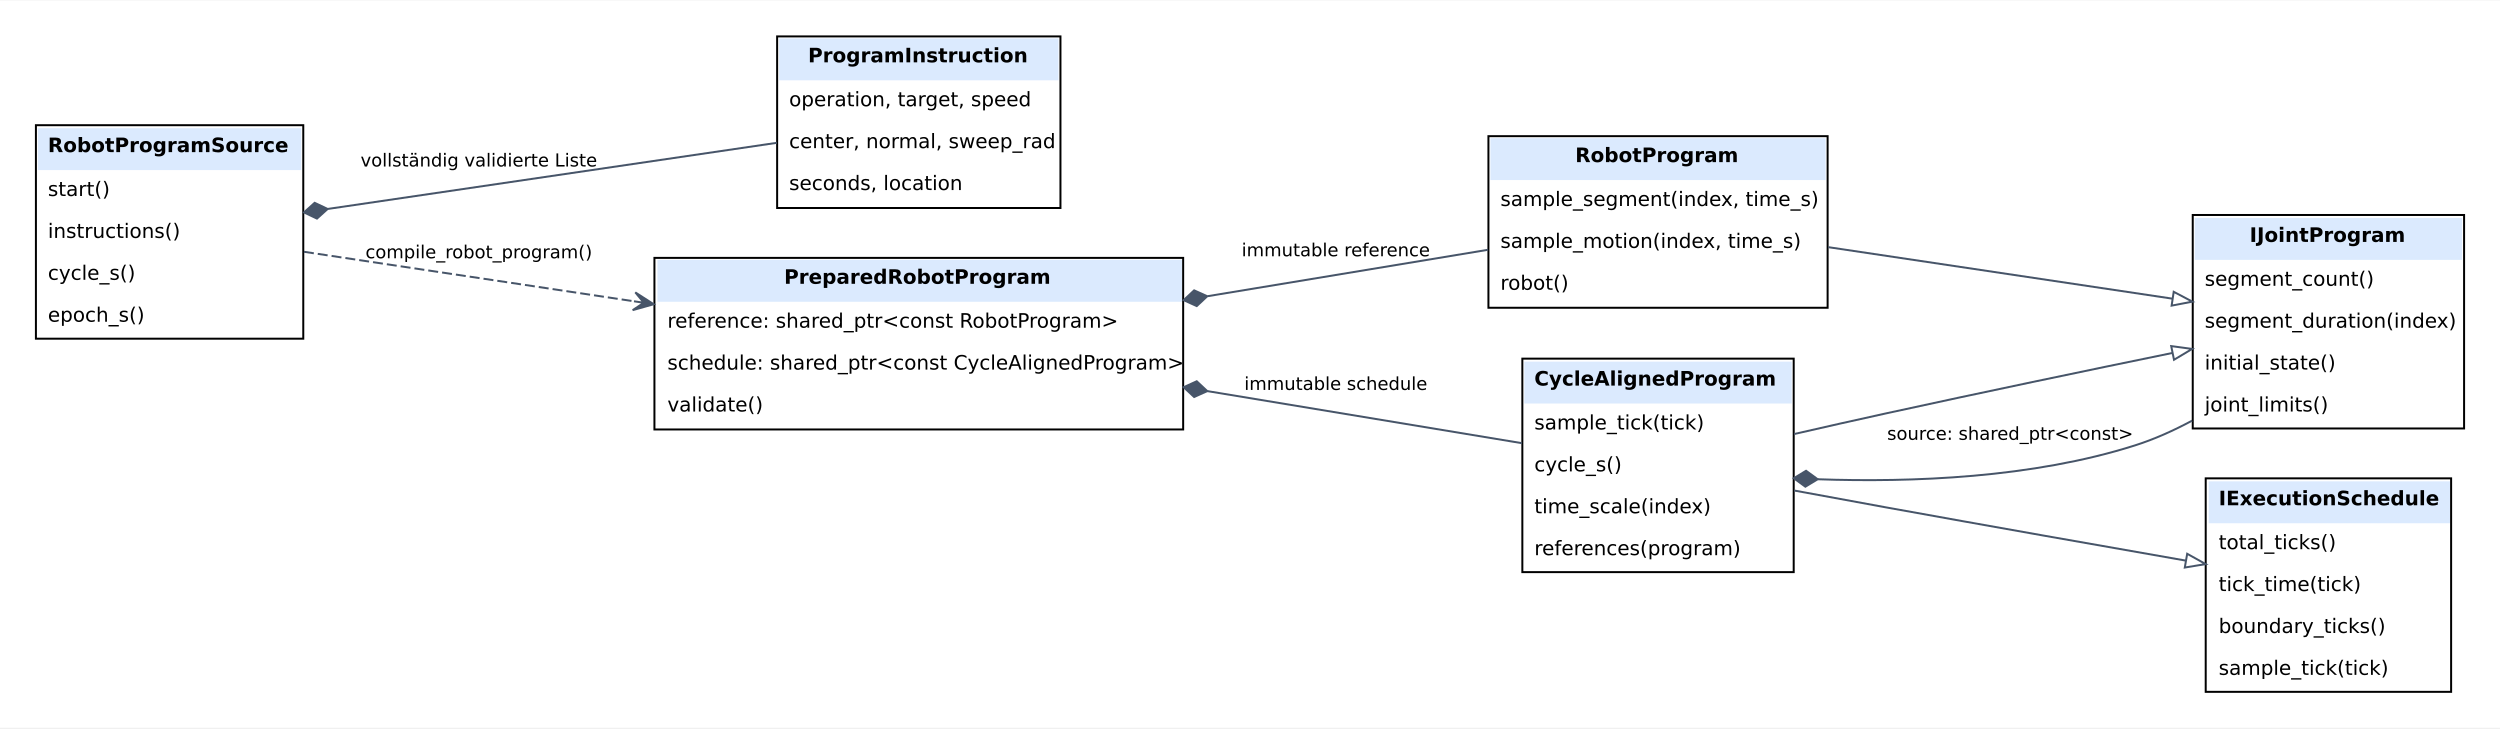
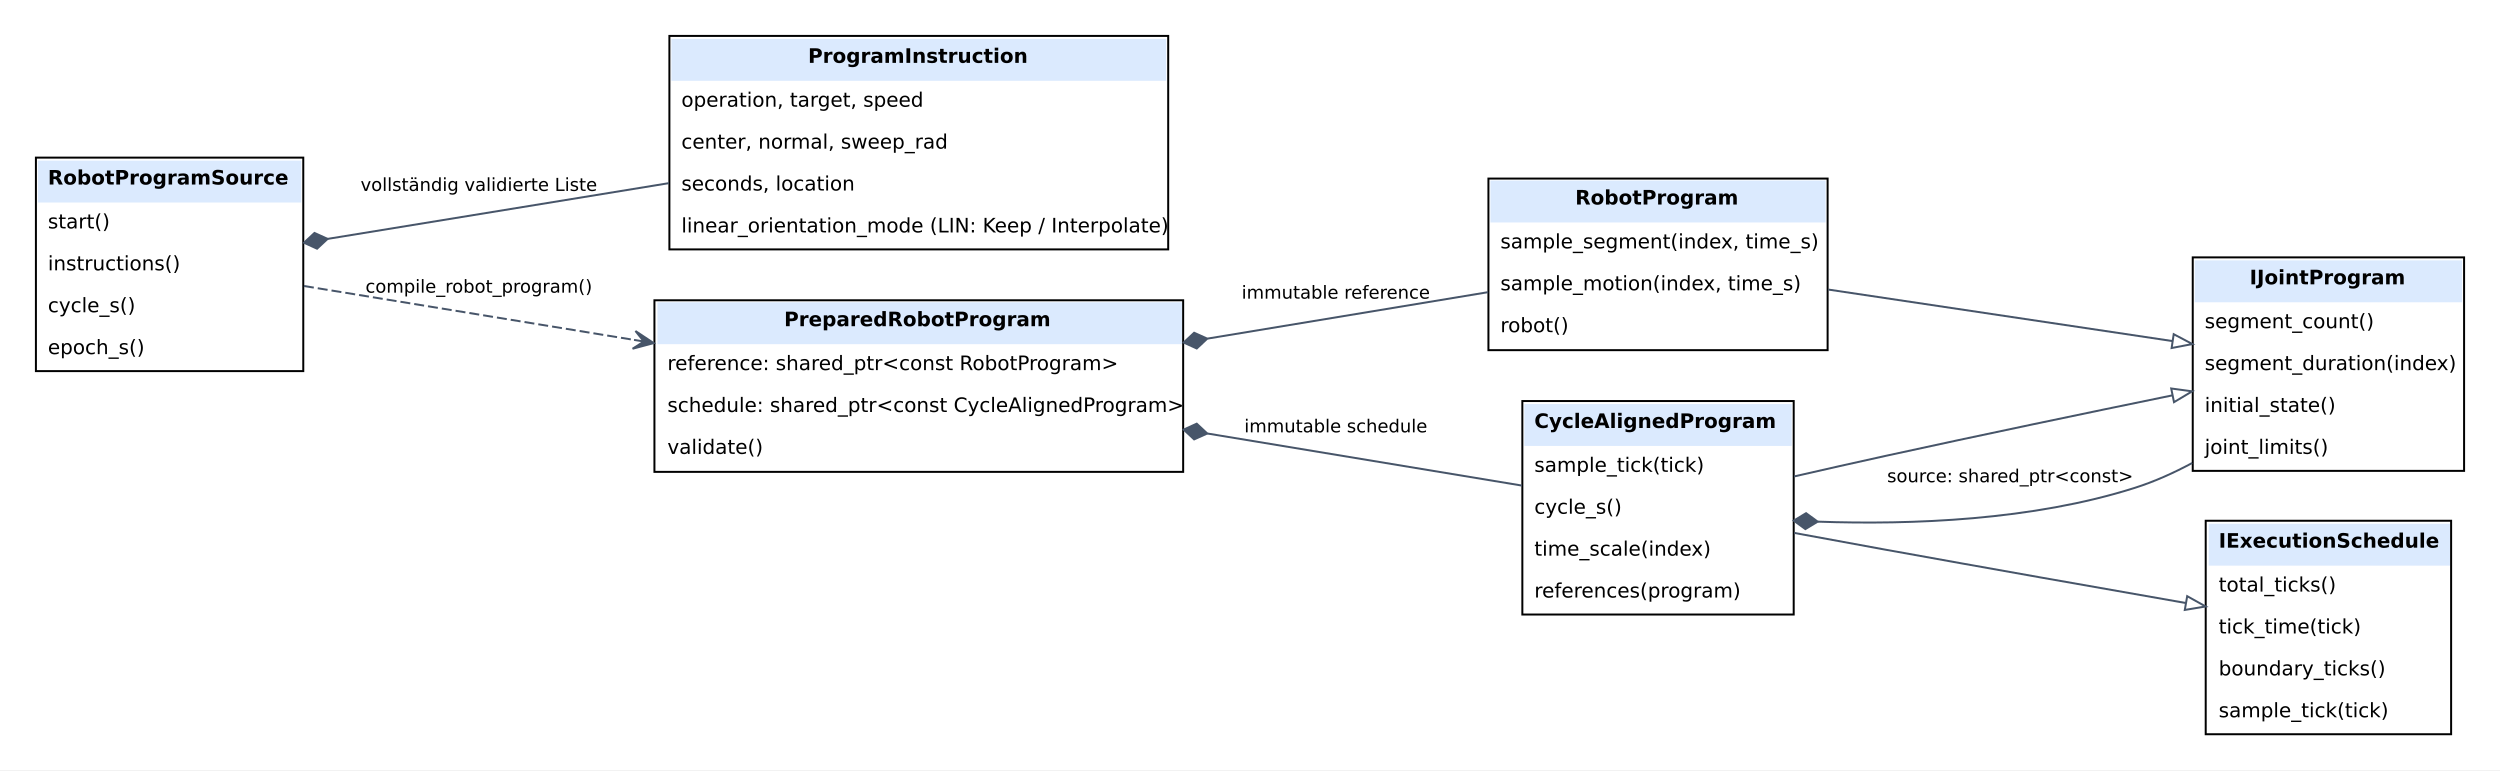
- <svg xmlns="http://www.w3.org/2000/svg" width="1253pt" height="365pt" viewBox="0.00 0.00 1253.00 364.50">
-   <g id="graph0" class="graph" transform="scale(1 1) rotate(0) translate(18 346.5)">
-     <polygon fill="white" stroke="transparent" points="-18,18 -18,-346.5 1235,-346.5 1235,18 -18,18" />
+ <svg xmlns="http://www.w3.org/2000/svg" width="1253pt" height="386pt" viewBox="0.00 0.00 1253.00 386.00">
+   <g id="graph0" class="graph" transform="scale(1 1) rotate(0) translate(18 368)">
+     <polygon fill="white" stroke="transparent" points="-18,18 -18,-368 1235,-368 1235,18 -18,18" />
    <g id="node1" class="node">
-       <polygon fill="#dbeafe" stroke="transparent" points="1,-261.5 1,-282.5 133,-282.5 133,-261.5 1,-261.5" />
-       <text text-anchor="start" x="6" y="-270.5" font-family="DejaVu Sans" font-weight="bold" font-size="10.00">RobotProgramSource</text>
-       <text text-anchor="start" x="6" y="-248.5" font-family="DejaVu Sans" font-size="10.00">start()</text>
-       <text text-anchor="start" x="6" y="-227.5" font-family="DejaVu Sans" font-size="10.00">instructions()</text>
-       <text text-anchor="start" x="6" y="-206.5" font-family="DejaVu Sans" font-size="10.00">cycle_s()</text>
-       <text text-anchor="start" x="6" y="-185.5" font-family="DejaVu Sans" font-size="10.00">epoch_s()</text>
-       <polygon fill="none" stroke="black" points="0,-177 0,-284 134,-284 134,-177 0,-177" />
+       <polygon fill="#dbeafe" stroke="transparent" points="1,-266.5 1,-287.5 133,-287.5 133,-266.5 1,-266.5" />
+       <text text-anchor="start" x="6" y="-275.5" font-family="DejaVu Sans" font-weight="bold" font-size="10.00">RobotProgramSource</text>
+       <text text-anchor="start" x="6" y="-253.5" font-family="DejaVu Sans" font-size="10.00">start()</text>
+       <text text-anchor="start" x="6" y="-232.5" font-family="DejaVu Sans" font-size="10.00">instructions()</text>
+       <text text-anchor="start" x="6" y="-211.5" font-family="DejaVu Sans" font-size="10.00">cycle_s()</text>
+       <text text-anchor="start" x="6" y="-190.5" font-family="DejaVu Sans" font-size="10.00">epoch_s()</text>
+       <polygon fill="none" stroke="black" points="0,-182 0,-289 134,-289 134,-182 0,-182" />
    </g>
    <g id="node2" class="node">
-       <polygon fill="#dbeafe" stroke="transparent" points="372.5,-306.5 372.5,-327.5 512.5,-327.5 512.5,-306.5 372.5,-306.5" />
-       <text text-anchor="start" x="387" y="-315.5" font-family="DejaVu Sans" font-weight="bold" font-size="10.00">ProgramInstruction</text>
-       <text text-anchor="start" x="377.5" y="-293.5" font-family="DejaVu Sans" font-size="10.00">operation, target, speed</text>
-       <text text-anchor="start" x="377.5" y="-272.5" font-family="DejaVu Sans" font-size="10.00">center, normal, sweep_rad</text>
-       <text text-anchor="start" x="377.5" y="-251.5" font-family="DejaVu Sans" font-size="10.00">seconds, location</text>
-       <polygon fill="none" stroke="black" points="371.5,-242.5 371.5,-328.5 513.5,-328.5 513.5,-242.5 371.5,-242.5" />
+       <polygon fill="#dbeafe" stroke="transparent" points="318.5,-327.5 318.5,-348.5 566.5,-348.5 566.5,-327.5 318.5,-327.5" />
+       <text text-anchor="start" x="387" y="-336.5" font-family="DejaVu Sans" font-weight="bold" font-size="10.00">ProgramInstruction</text>
+       <text text-anchor="start" x="323.5" y="-314.5" font-family="DejaVu Sans" font-size="10.00">operation, target, speed</text>
+       <text text-anchor="start" x="323.5" y="-293.5" font-family="DejaVu Sans" font-size="10.00">center, normal, sweep_rad</text>
+       <text text-anchor="start" x="323.5" y="-272.5" font-family="DejaVu Sans" font-size="10.00">seconds, location</text>
+       <text text-anchor="start" x="323.5" y="-251.5" font-family="DejaVu Sans" font-size="10.00">linear_orientation_mode (LIN: Keep / Interpolate)</text>
+       <polygon fill="none" stroke="black" points="317.5,-243 317.5,-350 567.5,-350 567.5,-243 317.5,-243" />
    </g>
    <g id="edge1" class="edge">
-       <path fill="none" stroke="#475569" d="M146.42,-242.05C212.88,-251.83 307.33,-265.74 371.33,-275.17" />
-       <polygon fill="#475569" stroke="#475569" points="146.22,-242.02 139.7,-245.1 134.34,-240.27 140.86,-237.19 146.22,-242.02" />
-       <text text-anchor="middle" x="222" y="-263.3" font-family="DejaVu Sans" font-size="9.00">vollständig validierte Liste</text>
+       <path fill="none" stroke="#475569" d="M146.26,-248.28C195.76,-256.37 260.83,-266.99 317.28,-276.21" />
+       <polygon fill="#475569" stroke="#475569" points="146.19,-248.27 139.62,-251.25 134.34,-246.34 140.91,-243.35 146.19,-248.27" />
+       <text text-anchor="middle" x="222" y="-272.3" font-family="DejaVu Sans" font-size="9.00">vollständig validierte Liste</text>
    </g>
    <g id="node3" class="node">
      <polygon fill="#dbeafe" stroke="transparent" points="311.5,-195.5 311.5,-216.5 574.5,-216.5 574.5,-195.5 311.5,-195.5" />
      <text text-anchor="start" x="375" y="-204.5" font-family="DejaVu Sans" font-weight="bold" font-size="10.00">PreparedRobotProgram</text>
      <text text-anchor="start" x="316.5" y="-182.5" font-family="DejaVu Sans" font-size="10.00">reference: shared_ptr&lt;const RobotProgram&gt;</text>
      <text text-anchor="start" x="316.5" y="-161.5" font-family="DejaVu Sans" font-size="10.00">schedule: shared_ptr&lt;const CycleAlignedProgram&gt;</text>
      <text text-anchor="start" x="316.5" y="-140.5" font-family="DejaVu Sans" font-size="10.00">validate()</text>
      <polygon fill="none" stroke="black" points="310,-131.5 310,-217.5 575,-217.5 575,-131.5 310,-131.5" />
    </g>
    <g id="edge2" class="edge">
-       <path fill="none" stroke="#475569" stroke-dasharray="5,2" d="M134.34,-220.55C180.12,-213.69 242.73,-204.3 299.48,-195.79" />
-       <polygon fill="#475569" stroke="#475569" points="309.64,-194.27 300.42,-200.2 304.69,-195.01 299.75,-195.75 299.75,-195.75 299.75,-195.75 304.69,-195.01 299.08,-191.3 309.64,-194.27 309.64,-194.27" />
-       <text text-anchor="middle" x="222" y="-217.3" font-family="DejaVu Sans" font-size="9.00">compile_robot_program()</text>
+       <path fill="none" stroke="#475569" stroke-dasharray="5,2" d="M134.34,-224.66C180.12,-217.19 242.73,-206.96 299.48,-197.69" />
+       <polygon fill="#475569" stroke="#475569" points="309.64,-196.04 300.49,-202.09 304.7,-196.84 299.77,-197.65 299.77,-197.65 299.77,-197.65 304.7,-196.84 299.04,-193.21 309.64,-196.04 309.64,-196.04" />
+       <text text-anchor="middle" x="222" y="-221.3" font-family="DejaVu Sans" font-size="9.00">compile_robot_program()</text>
    </g>
    <g id="node4" class="node">
      <polygon fill="#dbeafe" stroke="transparent" points="729,-256.5 729,-277.5 897,-277.5 897,-256.5 729,-256.5" />
      <text text-anchor="start" x="771.5" y="-265.5" font-family="DejaVu Sans" font-weight="bold" font-size="10.00">RobotProgram</text>
      <text text-anchor="start" x="734" y="-243.5" font-family="DejaVu Sans" font-size="10.00">sample_segment(index, time_s)</text>
      <text text-anchor="start" x="734" y="-222.5" font-family="DejaVu Sans" font-size="10.00">sample_motion(index, time_s)</text>
      <text text-anchor="start" x="734" y="-201.5" font-family="DejaVu Sans" font-size="10.00">robot()</text>
      <polygon fill="none" stroke="black" points="728,-192.5 728,-278.5 898,-278.5 898,-192.5 728,-192.5" />
    </g>
    <g id="edge3" class="edge">
      <path fill="none" stroke="#475569" d="M587.25,-198.3C634.84,-206.17 686.23,-214.68 727.84,-221.57" />
      <polygon fill="#475569" stroke="#475569" points="587.08,-198.27 580.5,-201.23 575.24,-196.31 581.81,-193.34 587.08,-198.27" />
      <text text-anchor="middle" x="651.5" y="-218.3" font-family="DejaVu Sans" font-size="9.00">immutable reference</text>
    </g>
    <g id="node6" class="node">
      <polygon fill="#dbeafe" stroke="transparent" points="746,-144.5 746,-165.5 880,-165.5 880,-144.5 746,-144.5" />
      <text text-anchor="start" x="751" y="-153.5" font-family="DejaVu Sans" font-weight="bold" font-size="10.00">CycleAlignedProgram</text>
      <text text-anchor="start" x="751" y="-131.5" font-family="DejaVu Sans" font-size="10.00">sample_tick(tick)</text>
      <text text-anchor="start" x="751" y="-110.5" font-family="DejaVu Sans" font-size="10.00">cycle_s()</text>
      <text text-anchor="start" x="751" y="-89.5" font-family="DejaVu Sans" font-size="10.00">time_scale(index)</text>
      <text text-anchor="start" x="751" y="-68.5" font-family="DejaVu Sans" font-size="10.00">references(program)</text>
      <polygon fill="none" stroke="black" points="745,-60 745,-167 881,-167 881,-60 745,-60" />
    </g>
    <g id="edge4" class="edge">
      <path fill="none" stroke="#475569" d="M587.11,-150.73C641.46,-141.73 700.77,-131.91 744.83,-124.62" />
      <polygon fill="#475569" stroke="#475569" points="587.08,-150.73 581.81,-155.66 575.24,-152.69 580.5,-147.77 587.08,-150.73" />
      <text text-anchor="middle" x="651.5" y="-151.3" font-family="DejaVu Sans" font-size="9.00">immutable schedule</text>
    </g>
    <g id="node5" class="node">
      <polygon fill="#dbeafe" stroke="transparent" points="1082,-216.5 1082,-237.5 1216,-237.5 1216,-216.5 1082,-216.5" />
      <text text-anchor="start" x="1109.5" y="-225.5" font-family="DejaVu Sans" font-weight="bold" font-size="10.00">IJointProgram</text>
      <text text-anchor="start" x="1087" y="-203.5" font-family="DejaVu Sans" font-size="10.00">segment_count()</text>
      <text text-anchor="start" x="1087" y="-182.5" font-family="DejaVu Sans" font-size="10.00">segment_duration(index)</text>
      <text text-anchor="start" x="1087" y="-161.5" font-family="DejaVu Sans" font-size="10.00">initial_state()</text>
      <text text-anchor="start" x="1087" y="-140.5" font-family="DejaVu Sans" font-size="10.00">joint_limits()</text>
      <polygon fill="none" stroke="black" points="1081,-132 1081,-239 1217,-239 1217,-132 1081,-132" />
    </g>
    <g id="edge5" class="edge">
      <path fill="none" stroke="#475569" d="M898.28,-222.88C951.28,-214.95 1019.14,-204.79 1070.74,-197.07" />
      <polygon fill="none" stroke="#475569" points="1071.46,-200.5 1080.83,-195.56 1070.42,-193.57 1071.46,-200.5" />
    </g>
    <g id="edge6" class="edge">
      <path fill="none" stroke="#475569" d="M881.17,-129.2C896.24,-132.65 912.15,-136.25 927,-139.5 974.67,-149.94 1028.25,-161.11 1070.71,-169.83" />
      <polygon fill="none" stroke="#475569" points="1070.21,-173.29 1080.7,-171.87 1071.61,-166.44 1070.21,-173.29" />
    </g>
    <g id="edge8" class="edge">
      <path fill="none" stroke="#475569" d="M893.04,-106.55C940.25,-104.89 1000.79,-107.22 1052,-123.5 1061.74,-126.59 1071.44,-130.95 1080.73,-135.94" />
      <polygon fill="#475569" stroke="#475569" points="893.02,-106.55 887.2,-110.8 881.03,-107.06 886.85,-102.81 893.02,-106.55" />
      <text text-anchor="middle" x="989.5" y="-126.3" font-family="DejaVu Sans" font-size="9.00">source: shared_ptr&lt;const&gt;</text>
    </g>
    <g id="node7" class="node">
      <polygon fill="#dbeafe" stroke="transparent" points="1089,-84.5 1089,-105.5 1210,-105.5 1210,-84.5 1089,-84.5" />
      <text text-anchor="start" x="1094" y="-93.5" font-family="DejaVu Sans" font-weight="bold" font-size="10.00">IExecutionSchedule</text>
      <text text-anchor="start" x="1094" y="-71.5" font-family="DejaVu Sans" font-size="10.00">total_ticks()</text>
      <text text-anchor="start" x="1094" y="-50.5" font-family="DejaVu Sans" font-size="10.00">tick_time(tick)</text>
      <text text-anchor="start" x="1094" y="-29.5" font-family="DejaVu Sans" font-size="10.00">boundary_ticks()</text>
      <text text-anchor="start" x="1094" y="-8.5" font-family="DejaVu Sans" font-size="10.00">sample_tick(tick)</text>
      <polygon fill="none" stroke="black" points="1087.5,0 1087.5,-107 1210.5,-107 1210.5,0 1087.5,0" />
    </g>
    <g id="edge7" class="edge">
      <path fill="none" stroke="#475569" d="M881.2,-100.91C896.27,-98.11 912.18,-95.19 927,-92.5 977.33,-83.38 1034.15,-73.36 1077.58,-65.76" />
      <polygon fill="none" stroke="#475569" points="1078.22,-69.2 1087.47,-64.03 1077.02,-62.3 1078.22,-69.2" />
    </g>
  </g>
</svg>
